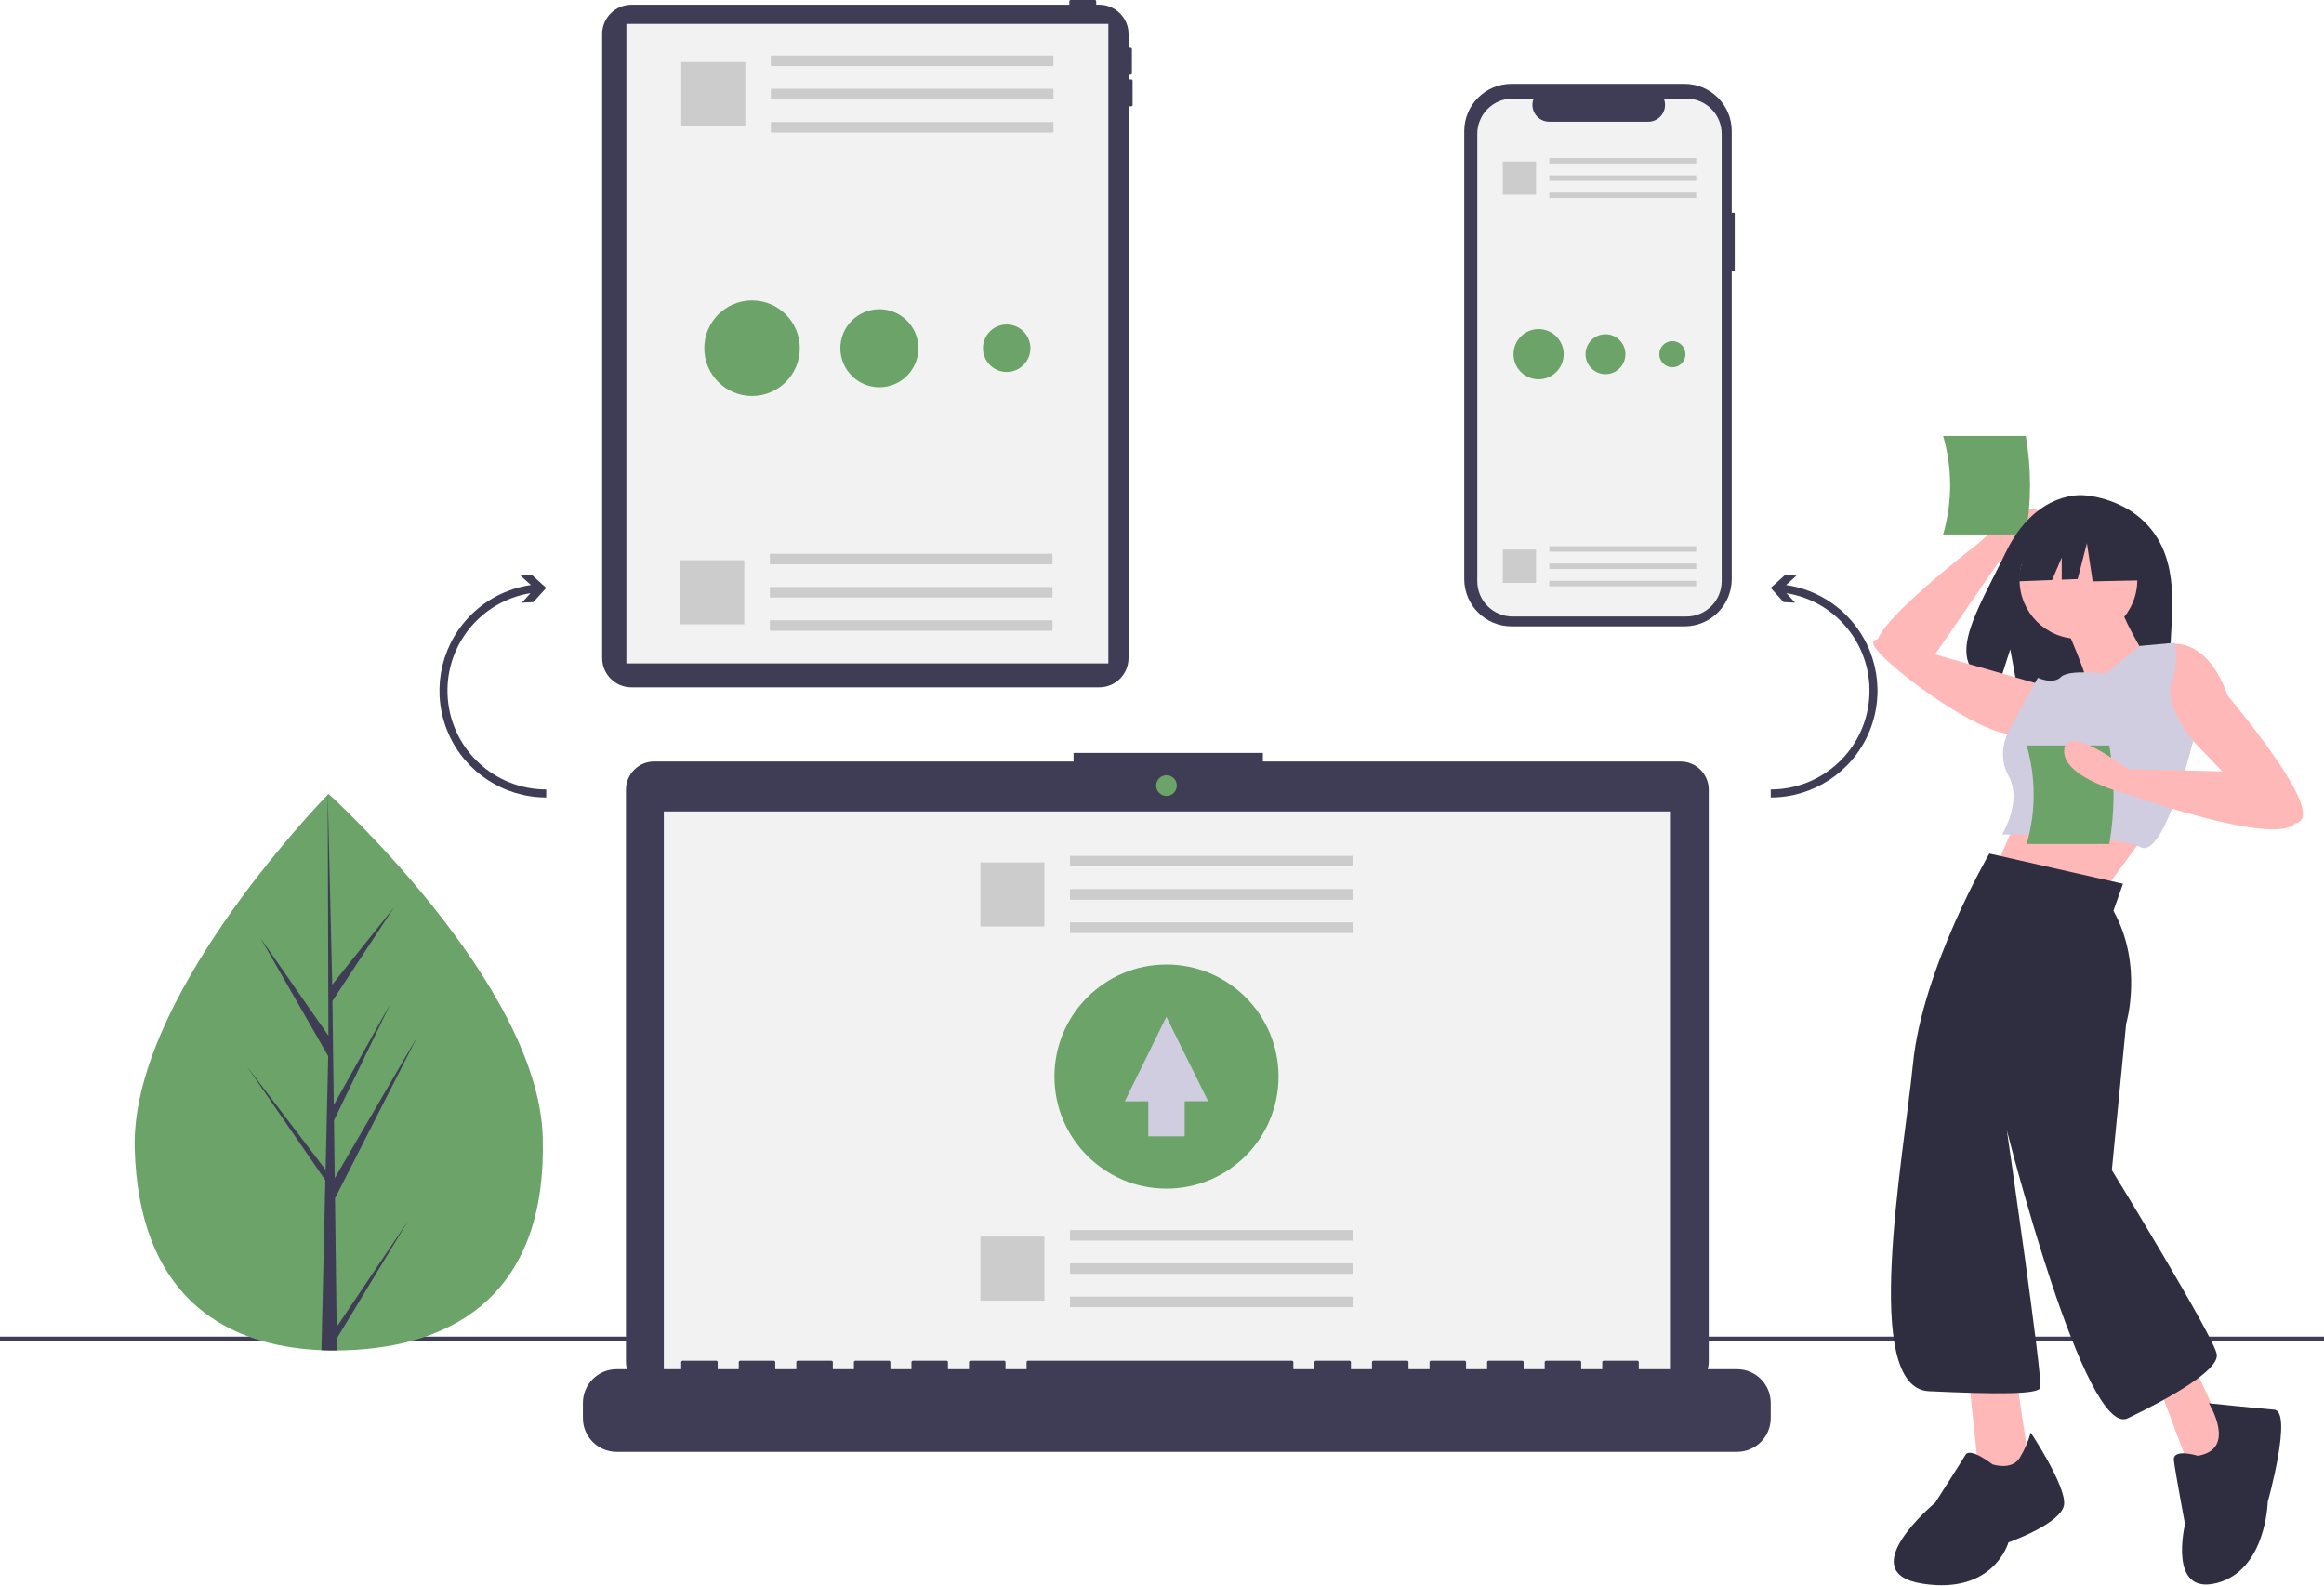
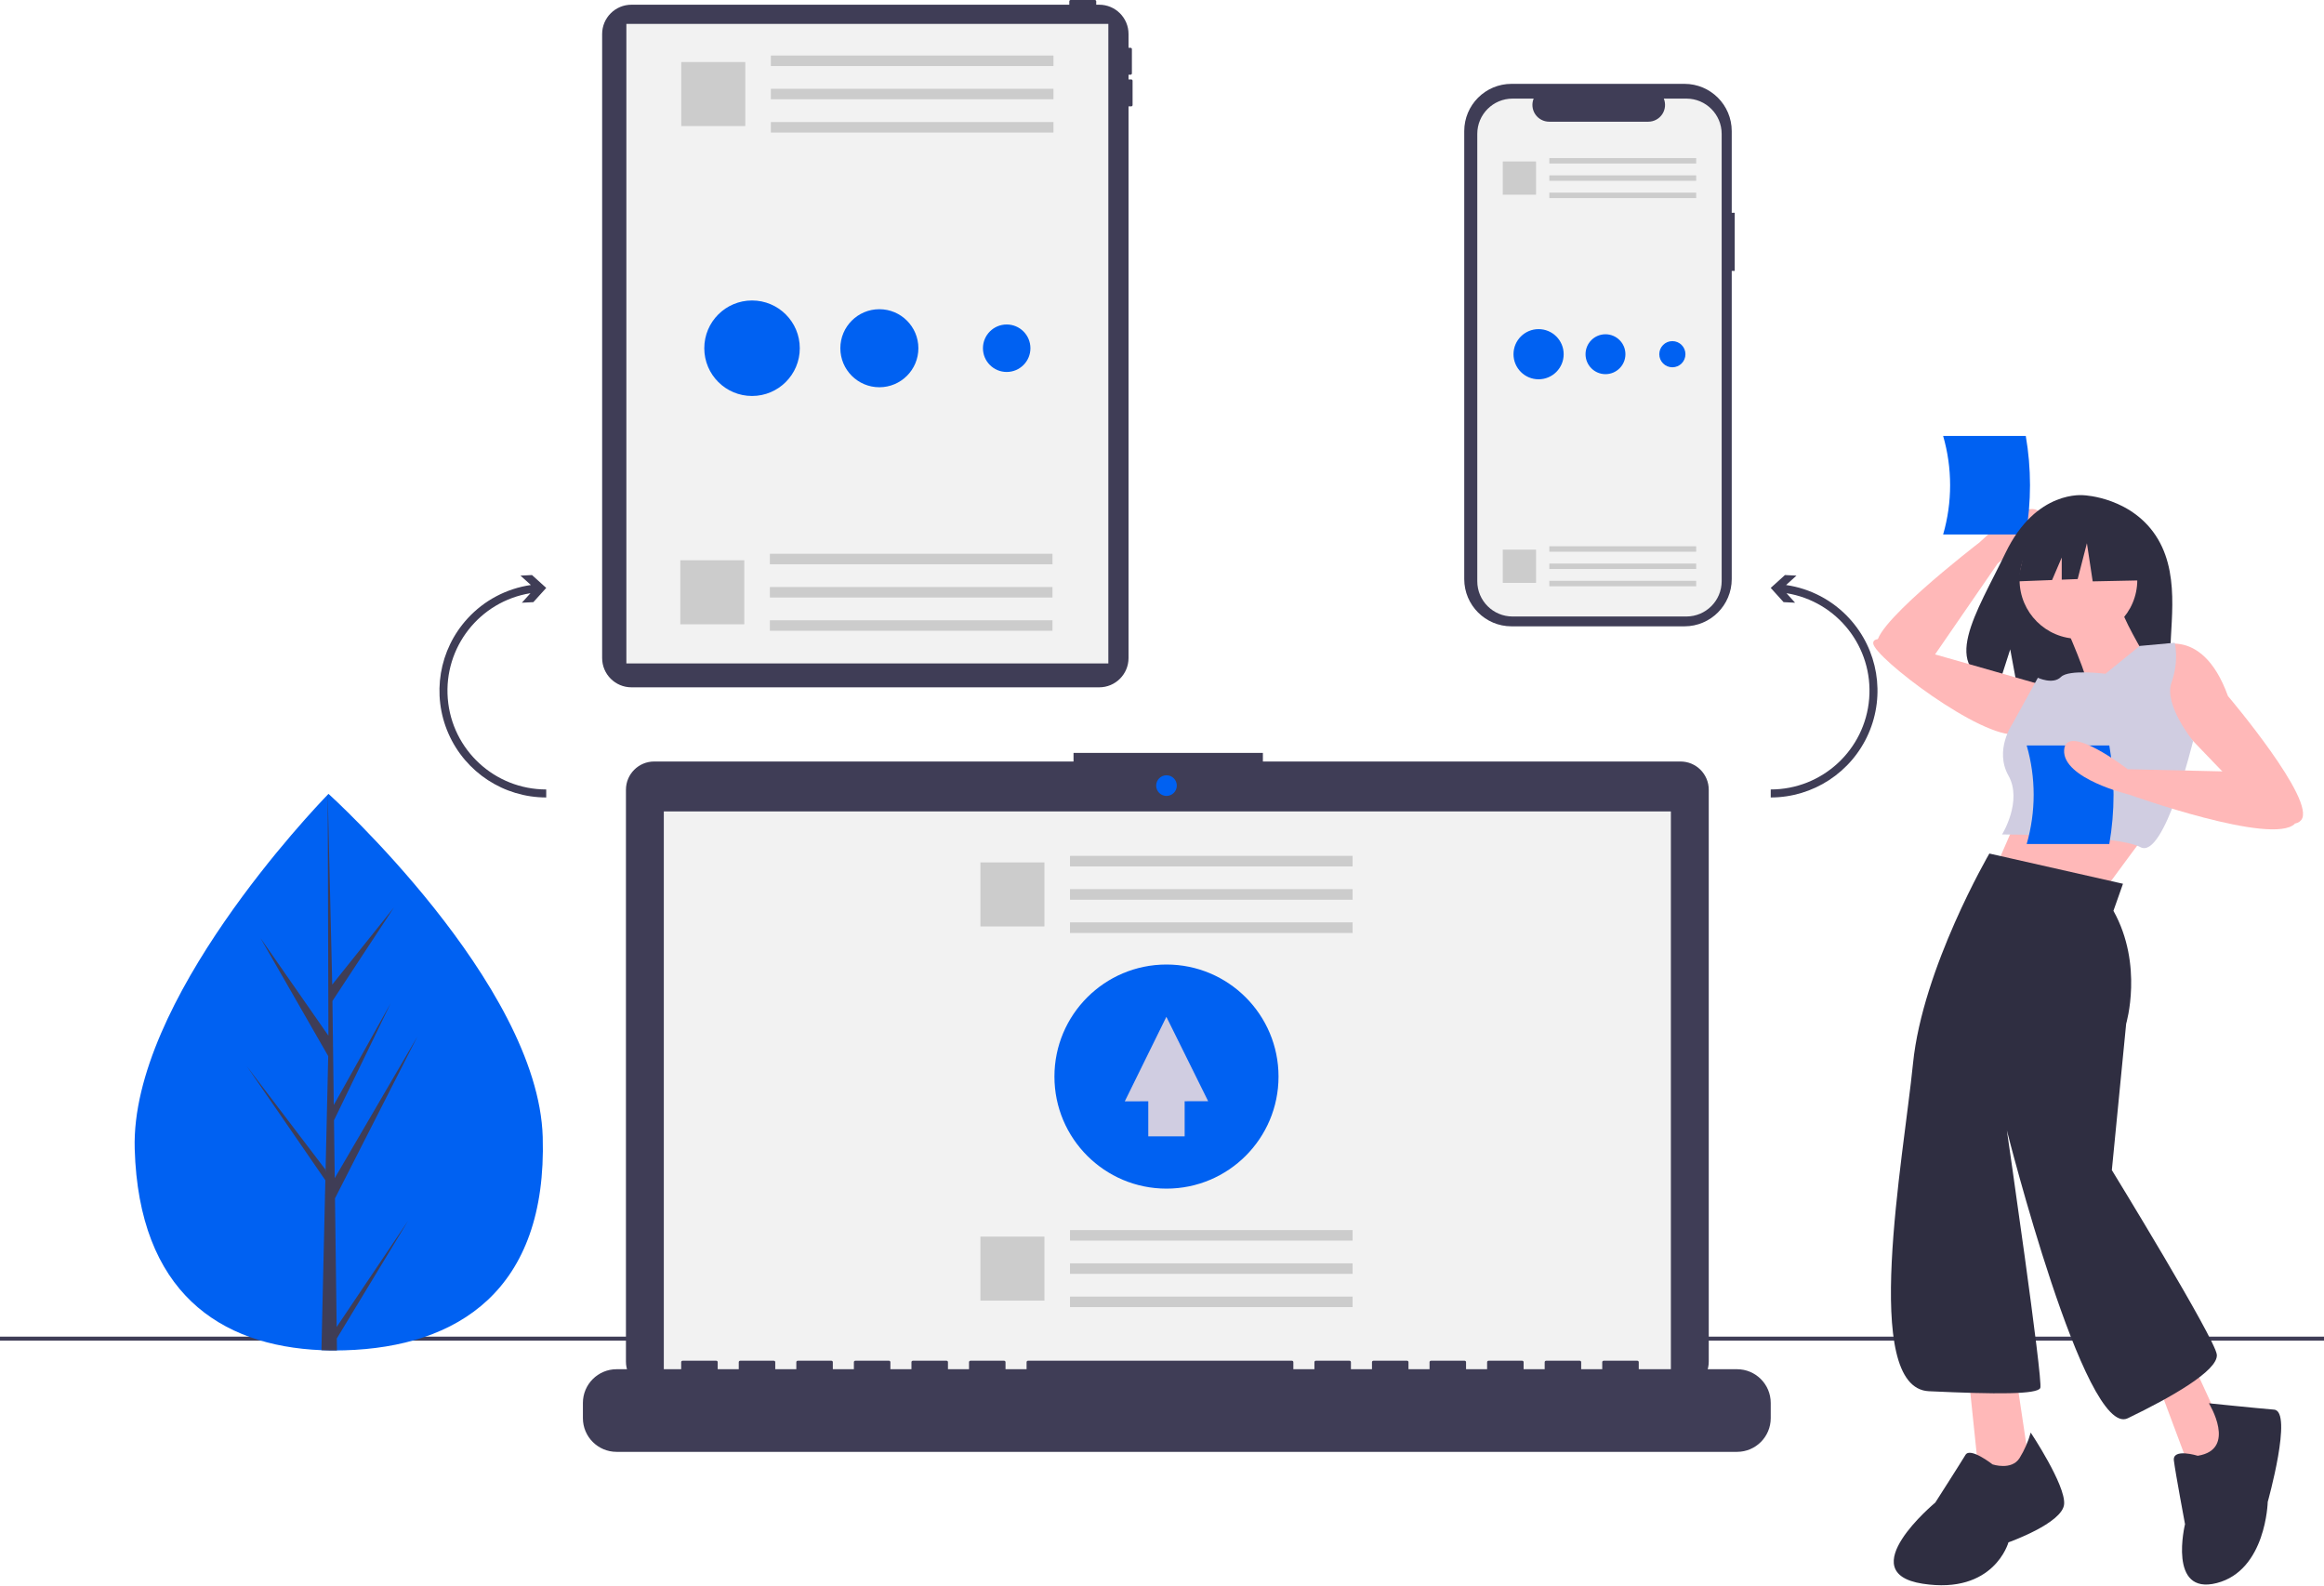
<svg xmlns="http://www.w3.org/2000/svg" id="b788e214-8c62-4533-b5b0-3b3e1bf4c8d8" data-name="Layer 1" width="1161.522" height="792.25" viewBox="0 0 1161.522 792.25">
  <path d="M584.621,93.574h-1.346v-2.355h1.009a.673.673,0,0,0,.673-.673V78.435a.673.673,0,0,0-.673-.673h-1.009V70.883a14.653,14.653,0,0,0-14.653-14.653h-1.495V54.548a.673.673,0,0,0-.673-.673H554.342a.673.673,0,0,0-.673.673v1.682H334.837a14.653,14.653,0,0,0-14.653,14.653v311.838a14.653,14.653,0,0,0,14.653,14.653H568.622a14.653,14.653,0,0,0,14.653-14.653V107.032h1.346a.673.673,0,0,0,.673-.673V94.247A.673.673,0,0,0,584.621,93.574Z" transform="translate(-19.23898 -53.87484)" fill="#3f3d56" />
  <rect x="313.055" y="11.94" width="240.89" height="319.62" fill="#f2f2f2" />
  <rect y="668" width="1161.522" height="2" fill="#3f3d56" />
-   <path d="M290.491,622.122c2.243,76.794-42.627,104.937-98.938,106.581q-1.962.057-3.906.07-3.917.03-7.758-.13c-50.927-2.114-91.24-29.148-93.325-100.566-2.158-73.909,89.578-169.939,96.461-177.042.006-0.0.006-0.0.012-.007.261-.271.395-.406.395-.406S288.249,545.335,290.491,622.122Z" transform="translate(-19.23898 -53.87484)" fill="#6ba368" />
+   <path d="M290.491,622.122c2.243,76.794-42.627,104.937-98.938,106.581q-1.962.057-3.906.07-3.917.03-7.758-.13c-50.927-2.114-91.24-29.148-93.325-100.566-2.158-73.909,89.578-169.939,96.461-177.042.006-0.0.006-0.0.012-.007.261-.271.395-.406.395-.406S288.249,545.335,290.491,622.122Z" transform="translate(-19.23898 -53.87484)" fill="#0061f2" />
  <path d="M187.499,717.066l35.771-53.194-35.697,58.917.075,5.986q-3.917.03-7.758-.13l1.774-76.942-.049-.594.065-.115.17-7.271-39.173-56.875,39.127,51.433.139,1.537,1.34-58.133L149.447,522.719l33.931,48.754-.354-120.436.001-.401.012.394,2.246,94.92,30.836-38.557-30.736,46.734.673,51.999,28.376-50.749-28.272,58.393.375,28.914,41.266-70.692-41.141,80.779Z" transform="translate(-19.23898 -53.87484)" fill="#3f3d56" />
  <path d="M886.239,160.207h-1.49V119.4A23.618,23.618,0,0,0,861.131,95.781H774.675a23.618,23.618,0,0,0-23.618,23.618V343.273a23.618,23.618,0,0,0,23.618,23.618H861.131a23.618,23.618,0,0,0,23.618-23.618V189.255H886.239Z" transform="translate(-19.23898 -53.87484)" fill="#3f3d56" />
  <path d="M879.72,120.788V344.335a17.639,17.639,0,0,1-17.635,17.642H775.211a17.638,17.638,0,0,1-17.635-17.642V120.788a17.637,17.637,0,0,1,17.635-17.635h10.54a8.379,8.379,0,0,0,7.759,11.542h49.53a8.379,8.379,0,0,0,7.759-11.542h11.285A17.637,17.637,0,0,1,879.72,120.788Z" transform="translate(-19.23898 -53.87484)" fill="#f2f2f2" />
  <rect x="774.348" y="79" width="73.396" height="2.727" fill="#ccc" />
  <rect x="774.348" y="87.636" width="73.396" height="2.727" fill="#ccc" />
  <rect x="774.348" y="96.273" width="73.396" height="2.727" fill="#ccc" />
  <rect x="751.073" y="80.686" width="16.629" height="16.629" fill="#ccc" />
  <rect x="774.348" y="273" width="73.396" height="2.727" fill="#ccc" />
  <rect x="774.348" y="281.636" width="73.396" height="2.727" fill="#ccc" />
  <rect x="774.348" y="290.273" width="73.396" height="2.727" fill="#ccc" />
  <rect x="751.073" y="274.685" width="16.629" height="16.629" fill="#ccc" />
  <path d="M859.147,434.443H650.425v-4.302H555.783v4.302H346.201a14.118,14.118,0,0,0-14.118,14.118V734.365a14.118,14.118,0,0,0,14.118,14.118H859.147a14.118,14.118,0,0,0,14.118-14.118V448.561A14.118,14.118,0,0,0,859.147,434.443Z" transform="translate(-19.23898 -53.87484)" fill="#3f3d56" />
  <rect x="331.772" y="405.519" width="503.325" height="283.927" fill="#f2f2f2" />
-   <circle cx="583.005" cy="392.613" r="5.162" fill="#6ba368" />
+   <circle cx="583.005" cy="392.613" r="5.162" fill="#0061f2" />
  <path d="M887.397,738.159H838.276v-3.539a.702.702,0,0,0-.702-.702H820.733a.702.702,0,0,0-.702.702v3.539h-10.526v-3.539a.702.702,0,0,0-.702-.702H791.962a.702.702,0,0,0-.702.702v3.539h-10.526v-3.539a.702.702,0,0,0-.702-.702H763.191a.702.702,0,0,0-.702.702v3.539H751.963v-3.539a.702.702,0,0,0-.702-.702H734.42a.702.702,0,0,0-.702.702v3.539H723.192v-3.539a.702.702,0,0,0-.702-.702H705.649a.702.702,0,0,0-.702.702v3.539h-10.526v-3.539a.702.702,0,0,0-.702-.702H676.878a.702.702,0,0,0-.702.702v3.539h-10.526v-3.539a.702.702,0,0,0-.702-.702H533.022a.702.702,0,0,0-.702.702v3.539h-10.526v-3.539a.702.702,0,0,0-.702-.702H504.251a.702.702,0,0,0-.702.702v3.539h-10.526v-3.539a.702.702,0,0,0-.702-.702H475.48a.702.702,0,0,0-.702.702v3.539h-10.526v-3.539a.702.702,0,0,0-.702-.702H446.709a.702.702,0,0,0-.702.702v3.539h-10.526v-3.539a.702.702,0,0,0-.702-.702H417.938a.702.702,0,0,0-.702.702v3.539h-10.526v-3.539a.702.702,0,0,0-.702-.702H389.167a.702.702,0,0,0-.702.702v3.539h-10.526v-3.539a.702.702,0,0,0-.702-.702H360.396a.702.702,0,0,0-.702.702v3.539H327.415a16.842,16.842,0,0,0-16.842,16.842v7.615a16.842,16.842,0,0,0,16.842,16.842H887.397A16.842,16.842,0,0,0,904.239,762.616v-7.615A16.842,16.842,0,0,0,887.397,738.159Z" transform="translate(-19.23898 -53.87484)" fill="#3f3d56" />
  <rect x="534.788" y="427.757" width="141.24" height="5.248" fill="#e6e6e6" />
  <rect x="534.788" y="444.376" width="141.24" height="5.248" fill="#e6e6e6" />
  <rect x="534.788" y="460.995" width="141.24" height="5.248" fill="#e6e6e6" />
  <rect x="534.788" y="427.757" width="141.24" height="5.248" fill="#ccc" />
  <rect x="534.788" y="444.376" width="141.24" height="5.248" fill="#ccc" />
  <rect x="534.788" y="460.995" width="141.24" height="5.248" fill="#ccc" />
  <rect x="490" y="431" width="32" height="32" fill="#ccc" />
  <rect x="534.788" y="614.756" width="141.24" height="5.248" fill="#ccc" />
  <rect x="534.788" y="631.376" width="141.24" height="5.248" fill="#ccc" />
  <rect x="534.788" y="647.995" width="141.24" height="5.248" fill="#ccc" />
  <rect x="490" y="618" width="32" height="32" fill="#ccc" />
  <path d="M943.511,362.922a53.197,53.197,0,0,0-31.606-16.678l5.198-4.696-5.751-.29-7.115,6.431,6.431,7.115,5.751.29-4.309-4.764a49.359,49.359,0,0,1-7.872,98.087v4a53.364,53.364,0,0,0,39.272-89.494Z" transform="translate(-19.23898 -53.87484)" fill="#3f3d56" />
  <path d="M252.967,362.922a53.197,53.197,0,0,1,31.606-16.678l-5.198-4.696,5.751-.29,7.115,6.431-6.431,7.115-5.751.29,4.309-4.764a49.359,49.359,0,0,0,7.872,98.087v4a53.364,53.364,0,0,1-39.272-89.494Z" transform="translate(-19.23898 -53.87484)" fill="#3f3d56" />
  <rect x="385.274" y="27.756" width="141.24" height="5.248" fill="#ccc" />
  <rect x="385.274" y="44.376" width="141.24" height="5.248" fill="#ccc" />
  <rect x="385.274" y="60.995" width="141.24" height="5.248" fill="#ccc" />
  <rect x="340.486" y="31" width="32" height="32" fill="#ccc" />
  <rect x="384.788" y="276.757" width="141.24" height="5.248" fill="#ccc" />
  <rect x="384.788" y="293.376" width="141.24" height="5.248" fill="#ccc" />
  <rect x="384.788" y="309.995" width="141.24" height="5.248" fill="#ccc" />
  <rect x="340" y="280" width="32" height="32" fill="#ccc" />
  <path d="M985.771,381.797l31.894-46.306s27.773-22.269,19.813-26.605-28.8,15.993-28.8,15.993-60.124,46.093-50.21,52.526S985.771,381.797,985.771,381.797Z" transform="translate(-19.23898 -53.87484)" fill="#ffb8b8" />
-   <path d="M990.406,320.986h41.304a144.462,144.462,0,0,0,0-49.247H990.406A88.611,88.611,0,0,1,990.406,320.986Z" transform="translate(-19.23898 -53.87484)" fill="#6ba368" />
+   <path d="M990.406,320.986h41.304a144.462,144.462,0,0,0,0-49.247H990.406A88.611,88.611,0,0,1,990.406,320.986Z" transform="translate(-19.23898 -53.87484)" fill="#0061f2" />
  <path d="M1097.791,323.336c-12.412-20.973-36.969-21.95-36.969-21.95s-23.929-3.06-39.279,28.882c-14.308,29.773-34.054,58.519-3.179,65.488l5.577-17.358,3.454,18.65a120.807,120.807,0,0,0,13.21.226c33.065-1.068,64.554.312,63.54-11.553C1102.797,369.948,1109.734,343.516,1097.791,323.336Z" transform="translate(-19.23898 -53.87484)" fill="#2f2e41" />
  <path d="M1031.796,452.616l-15.9,36.57,55.651,8.745s26.235-35.775,28.62-38.16Z" transform="translate(-19.23898 -53.87484)" fill="#ffb8b8" />
  <circle cx="1038.792" cy="289.825" r="29.415" fill="#ffb8b8" />
  <path d="M1050.876,365.165s13.515,30.21,11.925,33.39,28.62-16.695,28.62-16.695-12.72-21.465-11.925-24.645Z" transform="translate(-19.23898 -53.87484)" fill="#ffb8b8" />
  <path d="M1095.396,377.885s23.85-13.515,37.365,23.85c0,0,44.52,52.471,36.57,62.011s-38.16-23.055-38.16-23.055l-19.08-19.875s-27.03-7.155-24.645-22.26S1095.396,377.885,1095.396,377.885Z" transform="translate(-19.23898 -53.87484)" fill="#ffb8b8" />
  <path d="M1039.746,396.17l-55.651-15.9s-29.415-11.925-28.62-4.77,54.061,47.701,71.551,45.316S1039.746,396.17,1039.746,396.17Z" transform="translate(-19.23898 -53.87484)" fill="#ffb8b8" />
  <path d="M1071.546,390.605s-18.285-2.385-22.26,1.59-11.528.398-11.528.398L1025.038,415.648s-9.143,13.118-1.988,25.838-3.18,29.415-3.18,29.415,57.241,0,69.166,6.36,26.298-53.068,26.298-53.068-14.77-18.085-10.795-29.215,1.59-19.875,1.59-19.875l-17.49,1.59Z" transform="translate(-19.23898 -53.87484)" fill="#d0cde1" />
  <polygon points="983.936 688.124 990.297 749.34 1014.942 736.62 1006.992 683.354 983.936 688.124" fill="#ffb8b8" />
  <polygon points="1076.952 687.329 1097.648 742.67 1117.523 728.36 1092.853 674.609 1076.952 687.329" fill="#ffb8b8" />
  <path d="M1034.181,769.824a49.649,49.649,0,0,1-5.565,12.72c-3.975,6.36-13.515,3.18-13.515,3.18s-11.13-8.745-13.515-4.77-15.105,23.85-15.105,23.85-42.135,34.98-6.36,40.545,42.93-20.67,42.93-20.67,27.03-9.54,27.825-19.08S1034.181,769.824,1034.181,769.824Z" transform="translate(-19.23898 -53.87484)" fill="#2f2e41" />
  <path d="M1117.657,781.414s-12.72-3.975-11.925,2.385,5.565,31.8,5.565,31.8-8.745,35.775,15.9,29.415,25.44-40.545,25.44-40.545,12.72-45.316,3.18-46.111-32.595-3.18-32.595-3.18S1137.532,778.234,1117.657,781.414Z" transform="translate(-19.23898 -53.87484)" fill="#2f2e41" />
  <polygon points="1073.065 267.439 1048.804 254.731 1015.301 259.93 1008.369 290.545 1025.624 289.881 1030.444 278.634 1030.444 289.696 1038.406 289.389 1043.027 271.483 1045.916 290.545 1074.22 289.967 1073.065 267.439" fill="#2f2e41" />
  <path d="M1080.291,495.546l-66.781-15.105s-33.39,57.241-38.16,104.941-26.235,162.182,7.95,163.772,54.061,1.59,55.651-1.59-16.695-128.791-16.695-128.791,38.955,154.232,60.421,143.897,45.316-23.85,44.52-31.8-52.471-92.221-52.471-92.221l7.155-73.141s8.745-29.415-6.36-56.446Z" transform="translate(-19.23898 -53.87484)" fill="#2f2e41" />
-   <path d="M1032.162,475.672h41.304a144.462,144.462,0,0,0,0-49.247H1032.162A88.612,88.612,0,0,1,1032.162,475.672Z" transform="translate(-19.23898 -53.87484)" fill="#6ba368" />
+   <path d="M1032.162,475.672h41.304a144.462,144.462,0,0,0,0-49.247H1032.162A88.612,88.612,0,0,1,1032.162,475.672Z" transform="translate(-19.23898 -53.87484)" fill="#0061f2" />
  <path d="M1152.637,439.896l-69.961-1.59s-31.005-23.85-31.8-9.54,32.595,22.26,32.595,22.26,71.782,25.758,82.797,14.469Z" transform="translate(-19.23898 -53.87484)" fill="#ffb8b8" />
-   <circle cx="375.864" cy="174.031" r="23.864" fill="#6ba368" />
-   <circle cx="439.5" cy="174.031" r="19.5" fill="#6ba368" />
-   <circle cx="503.136" cy="174.031" r="11.864" fill="#6ba368" />
-   <circle cx="768.978" cy="177.02" r="12.536" fill="#6ba368" />
-   <circle cx="802.409" cy="177.02" r="9.967" fill="#6ba368" />
-   <circle cx="835.839" cy="177.02" r="6.536" fill="#6ba368" />
-   <circle cx="583" cy="538.032" r="56" fill="#6ba368" />
+   <circle cx="375.864" cy="174.031" r="23.864" fill="#0061f2" />
+   <circle cx="439.5" cy="174.031" r="19.5" fill="#0061f2" />
+   <circle cx="503.136" cy="174.031" r="11.864" fill="#0061f2" />
+   <circle cx="768.978" cy="177.02" r="12.536" fill="#0061f2" />
+   <circle cx="802.409" cy="177.02" r="9.967" fill="#0061f2" />
+   <circle cx="835.839" cy="177.02" r="6.536" fill="#0061f2" />
+   <circle cx="583" cy="538.032" r="56" fill="#0061f2" />
  <polygon points="603.834 550.347 582.946 508.159 562.166 550.401 573.908 550.386 573.908 567.904 592.083 567.904 592.083 550.362 603.834 550.347" fill="#d0cde1" />
</svg>
